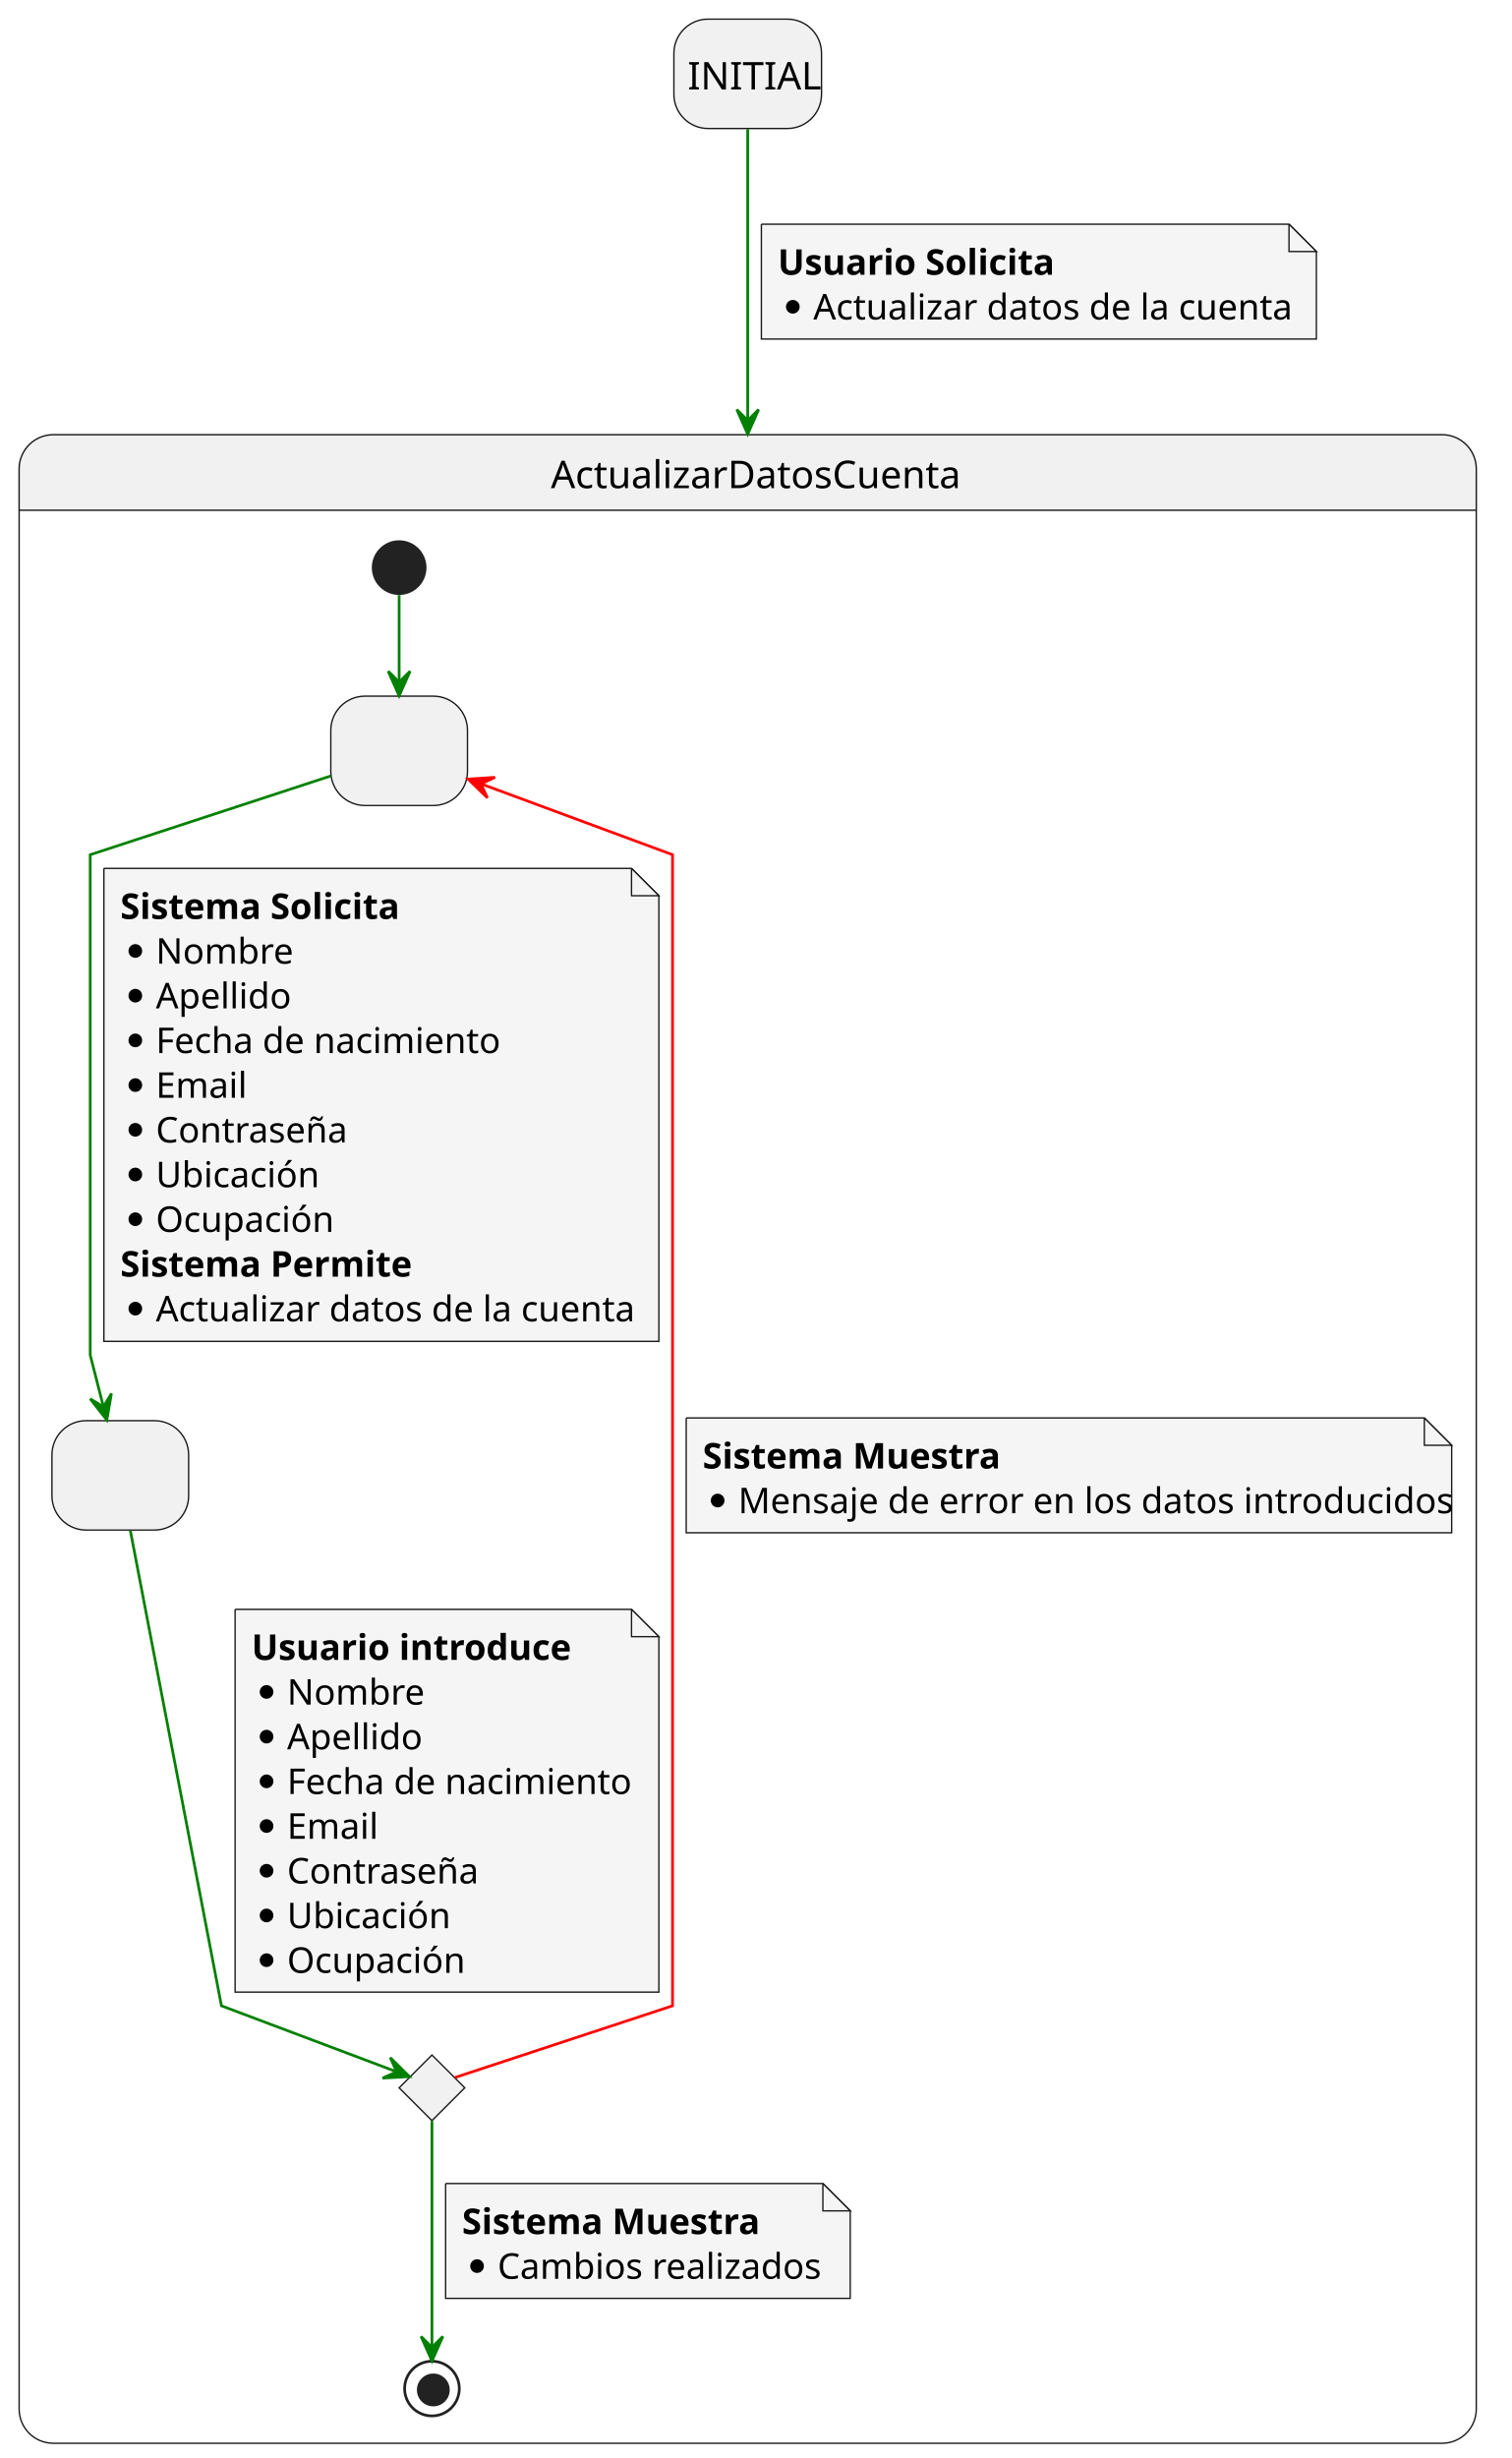
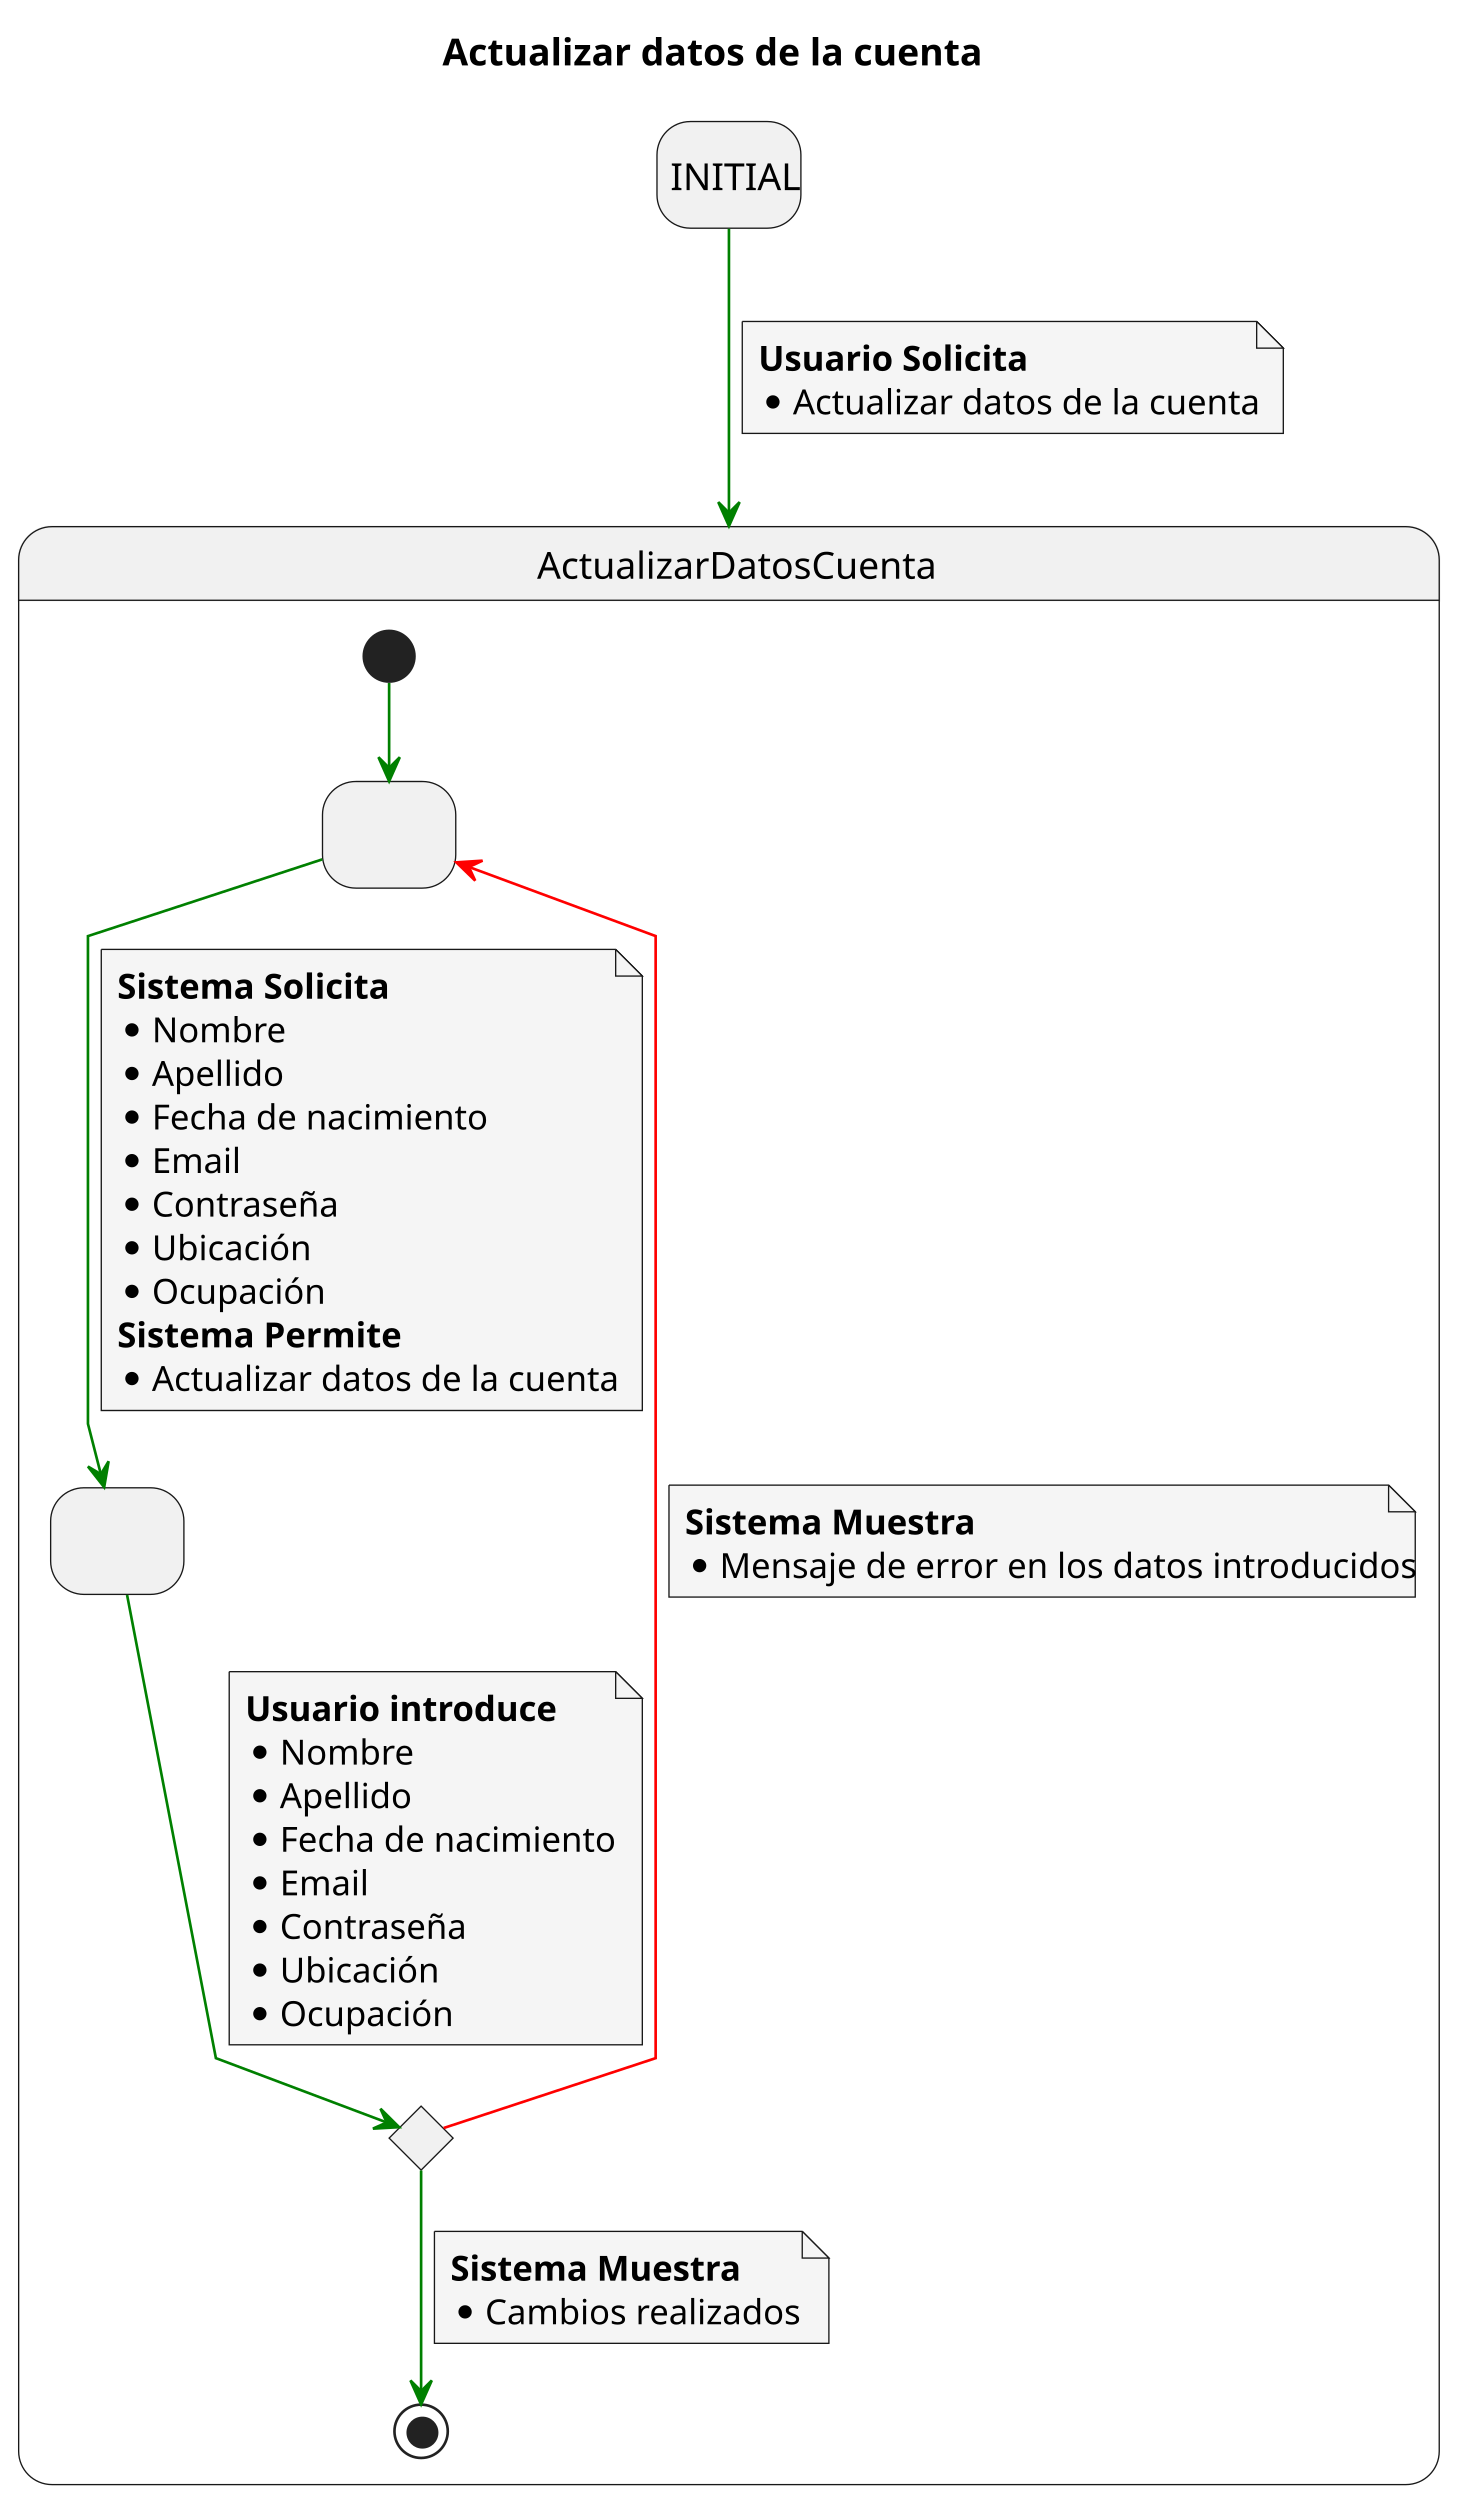
- <svg xmlns="http://www.w3.org/2000/svg" contentStyleType="text/css" height="899px" preserveAspectRatio="none" style="width:553px;height:899px;background:#FFFFFF;" version="1.1" viewBox="0 0 553 899" width="553px" zoomAndPan="magnify">
+ <svg xmlns="http://www.w3.org/2000/svg" contentStyleType="text/css" height="938px" preserveAspectRatio="none" style="width:553px;height:938px;background:#FFFFFF;" version="1.1" viewBox="0 0 553 938" width="553px" zoomAndPan="magnify">
  <defs />
  <g>
-     <rect fill="#F1F1F1" height="40" rx="12.5" ry="12.5" style="stroke:#181818;stroke-width:0.5;" width="54" x="246.5" y="7" />
-     <text fill="#000000" font-family="sans-serif" font-size="14" lengthAdjust="spacing" textLength="44" x="251.5" y="32.728">INITIAL</text>
-     <path d="M19.5,159 L527.5,159 A12.5,12.5 0 0 1 540,171.5 L540,186.609 L7,186.609 L7,171.5 A12.5,12.5 0 0 1 19.5,159 " fill="#F1F1F1" style="stroke:#F1F1F1;stroke-width:1.0;" />
-     <rect fill="none" height="734.609" rx="12.5" ry="12.5" style="stroke:#181818;stroke-width:0.5;" width="533" x="7" y="159" />
-     <line style="stroke:#181818;stroke-width:0.5;" x1="7" x2="540" y1="186.609" y2="186.609" />
-     <text fill="#000000" font-family="sans-serif" font-size="14" lengthAdjust="spacing" textLength="144" x="201.5" y="178.533">ActualizarDatosCuenta</text>
-     <rect fill="#F1F1F1" height="40" rx="12.5" ry="12.5" style="stroke:#181818;stroke-width:0.5;" width="50" x="121" y="254.609" />
-     <text fill="#000000" font-family="sans-serif" font-size="14" lengthAdjust="spacing" textLength="4" x="144" y="280.338"> </text>
-     <rect fill="#F1F1F1" height="40" rx="12.5" ry="12.5" style="stroke:#181818;stroke-width:0.5;" width="50" x="19" y="519.609" />
-     <text fill="#000000" font-family="sans-serif" font-size="14" lengthAdjust="spacing" textLength="4" x="42" y="545.338"> </text>
+     <rect fill="none" height="27.609" id="_title" style="stroke:none;stroke-width:1.0;" width="211" x="161" y="5" />
+     <text fill="#000000" font-family="sans-serif" font-size="14" font-weight="bold" lengthAdjust="spacing" textLength="201" x="166" y="24.533">Actualizar datos de la cuenta</text>
+     <rect fill="#F1F1F1" height="40" rx="12.5" ry="12.5" style="stroke:#181818;stroke-width:0.5;" width="54" x="246.5" y="45.609" />
+     <text fill="#000000" font-family="sans-serif" font-size="14" lengthAdjust="spacing" textLength="44" x="251.5" y="71.338">INITIAL</text>
+     <path d="M19.5,197.609 L527.5,197.609 A12.5,12.5 0 0 1 540,210.109 L540,225.219 L7,225.219 L7,210.109 A12.5,12.5 0 0 1 19.5,197.609 " fill="#F1F1F1" style="stroke:#F1F1F1;stroke-width:1.0;" />
+     <rect fill="none" height="734.609" rx="12.5" ry="12.5" style="stroke:#181818;stroke-width:0.5;" width="533" x="7" y="197.609" />
+     <line style="stroke:#181818;stroke-width:0.5;" x1="7" x2="540" y1="225.219" y2="225.219" />
+     <text fill="#000000" font-family="sans-serif" font-size="14" lengthAdjust="spacing" textLength="144" x="201.5" y="217.143">ActualizarDatosCuenta</text>
+     <rect fill="#F1F1F1" height="40" rx="12.5" ry="12.5" style="stroke:#181818;stroke-width:0.5;" width="50" x="121" y="293.219" />
+     <text fill="#000000" font-family="sans-serif" font-size="14" lengthAdjust="spacing" textLength="4" x="144" y="318.947"> </text>
+     <rect fill="#F1F1F1" height="40" rx="12.5" ry="12.5" style="stroke:#181818;stroke-width:0.5;" width="50" x="19" y="558.219" />
+     <text fill="#000000" font-family="sans-serif" font-size="14" lengthAdjust="spacing" textLength="4" x="42" y="583.947"> </text>
    <g id="elem_4">
-       <polygon fill="#F1F1F1" points="158,751.609,170,763.609,158,775.609,146,763.609,158,751.609" style="stroke:#181818;stroke-width:0.5;" />
+       <polygon fill="#F1F1F1" points="158,790.219,170,802.219,158,814.219,146,802.219,158,790.219" style="stroke:#181818;stroke-width:0.5;" />
    </g>
-     <ellipse cx="146" cy="207.609" fill="#222222" rx="10" ry="10" style="stroke:none;stroke-width:1.0;" />
-     <ellipse cx="158" cy="873.609" fill="none" rx="10" ry="10" style="stroke:#222222;stroke-width:1.0;" />
-     <ellipse cx="158.5" cy="874.109" fill="#222222" rx="6" ry="6" style="stroke:none;stroke-width:1.0;" />
+     <ellipse cx="146" cy="246.219" fill="#222222" rx="10" ry="10" style="stroke:none;stroke-width:1.0;" />
+     <ellipse cx="158" cy="912.219" fill="none" rx="10" ry="10" style="stroke:#222222;stroke-width:1.0;" />
+     <ellipse cx="158.5" cy="912.719" fill="#222222" rx="6" ry="6" style="stroke:none;stroke-width:1.0;" />
    <g id="link_*start*ActualizarDatosCuenta_2">
-       <path d="M146,217.649 C146,225.799 146,238.169 146,249.209 " fill="none" id="*start*ActualizarDatosCuenta-to-2" style="stroke:#008000;stroke-width:1.0;" />
-       <polygon fill="#008000" points="146,254.499,150,245.499,146,249.499,142,245.499,146,254.499" style="stroke:#008000;stroke-width:1.0;" />
+       <path d="M146,256.259 C146,264.409 146,276.779 146,287.819 " fill="none" id="*start*ActualizarDatosCuenta-to-2" style="stroke:#008000;stroke-width:1.0;" />
+       <polygon fill="#008000" points="146,293.109,150,284.109,146,288.109,142,284.109,146,293.109" style="stroke:#008000;stroke-width:1.0;" />
    </g>
    <g id="link_2_3">
-       <path d="M120.92,283.819 C87.63,294.719 33,312.609 33,312.609 C33,312.609 33,495.609 33,495.609 C33,495.609 35.33,504.699 37.84,514.529 " fill="none" id="2-to-3" style="stroke:#008000;stroke-width:1.0;" />
-       <polygon fill="#008000" points="39.08,519.369,40.751,509.663,37.854,514.522,32.995,511.625,39.08,519.369" style="stroke:#008000;stroke-width:1.0;" />
-       <path d="M38,317.609 L38,490.609 L241,490.609 L241,327.609 L231,317.609 L38,317.609 " fill="#F5F5F5" style="stroke:#181818;stroke-width:0.5;" />
-       <path d="M231,317.609 L231,327.609 L241,327.609 L231,317.609 " fill="#F5F5F5" style="stroke:#181818;stroke-width:0.5;" />
-       <text fill="#000000" font-family="sans-serif" font-size="13" font-weight="bold" lengthAdjust="spacing" textLength="103" x="44" y="336.104">Sistema Solicita</text>
-       <ellipse cx="49.5" cy="347.812" fill="#000000" rx="2.5" ry="2.5" style="stroke:#000000;stroke-width:0.0;" />
-       <text fill="#000000" font-family="sans-serif" font-size="13" lengthAdjust="spacing" textLength="45" x="57" y="352.456">Nombre</text>
-       <ellipse cx="49.5" cy="364.164" fill="#000000" rx="2.5" ry="2.5" style="stroke:#000000;stroke-width:0.0;" />
-       <text fill="#000000" font-family="sans-serif" font-size="13" lengthAdjust="spacing" textLength="46" x="57" y="368.808">Apellido</text>
-       <ellipse cx="49.5" cy="380.516" fill="#000000" rx="2.5" ry="2.5" style="stroke:#000000;stroke-width:0.0;" />
-       <text fill="#000000" font-family="sans-serif" font-size="13" lengthAdjust="spacing" textLength="121" x="57" y="385.159">Fecha de nacimiento</text>
-       <ellipse cx="49.5" cy="396.867" fill="#000000" rx="2.5" ry="2.5" style="stroke:#000000;stroke-width:0.0;" />
-       <text fill="#000000" font-family="sans-serif" font-size="13" lengthAdjust="spacing" textLength="33" x="57" y="401.511">Email</text>
-       <ellipse cx="49.5" cy="413.219" fill="#000000" rx="2.5" ry="2.5" style="stroke:#000000;stroke-width:0.0;" />
-       <text fill="#000000" font-family="sans-serif" font-size="13" lengthAdjust="spacing" textLength="66" x="57" y="417.862">Contraseña</text>
-       <ellipse cx="49.5" cy="429.57" fill="#000000" rx="2.5" ry="2.5" style="stroke:#000000;stroke-width:0.0;" />
-       <text fill="#000000" font-family="sans-serif" font-size="13" lengthAdjust="spacing" textLength="57" x="57" y="434.214">Ubicación</text>
-       <ellipse cx="49.5" cy="445.922" fill="#000000" rx="2.5" ry="2.5" style="stroke:#000000;stroke-width:0.0;" />
-       <text fill="#000000" font-family="sans-serif" font-size="13" lengthAdjust="spacing" textLength="62" x="57" y="450.565">Ocupación</text>
-       <text fill="#000000" font-family="sans-serif" font-size="13" font-weight="bold" lengthAdjust="spacing" textLength="105" x="44" y="466.917">Sistema Permite</text>
-       <ellipse cx="49.5" cy="478.625" fill="#000000" rx="2.5" ry="2.5" style="stroke:#000000;stroke-width:0.0;" />
-       <text fill="#000000" font-family="sans-serif" font-size="13" lengthAdjust="spacing" textLength="169" x="57" y="483.269">Actualizar datos de la cuenta</text>
+       <path d="M120.92,322.429 C87.63,333.329 33,351.219 33,351.219 C33,351.219 33,534.219 33,534.219 C33,534.219 35.33,543.309 37.84,553.139 " fill="none" id="2-to-3" style="stroke:#008000;stroke-width:1.0;" />
+       <polygon fill="#008000" points="39.08,557.979,40.751,548.273,37.854,553.131,32.995,550.234,39.08,557.979" style="stroke:#008000;stroke-width:1.0;" />
+       <path d="M38,356.219 L38,529.219 L241,529.219 L241,366.219 L231,356.219 L38,356.219 " fill="#F5F5F5" style="stroke:#181818;stroke-width:0.5;" />
+       <path d="M231,356.219 L231,366.219 L241,366.219 L231,356.219 " fill="#F5F5F5" style="stroke:#181818;stroke-width:0.5;" />
+       <text fill="#000000" font-family="sans-serif" font-size="13" font-weight="bold" lengthAdjust="spacing" textLength="103" x="44" y="374.714">Sistema Solicita</text>
+       <ellipse cx="49.5" cy="386.422" fill="#000000" rx="2.5" ry="2.5" style="stroke:#000000;stroke-width:0.0;" />
+       <text fill="#000000" font-family="sans-serif" font-size="13" lengthAdjust="spacing" textLength="45" x="57" y="391.065">Nombre</text>
+       <ellipse cx="49.5" cy="402.773" fill="#000000" rx="2.5" ry="2.5" style="stroke:#000000;stroke-width:0.0;" />
+       <text fill="#000000" font-family="sans-serif" font-size="13" lengthAdjust="spacing" textLength="46" x="57" y="407.417">Apellido</text>
+       <ellipse cx="49.5" cy="419.125" fill="#000000" rx="2.5" ry="2.5" style="stroke:#000000;stroke-width:0.0;" />
+       <text fill="#000000" font-family="sans-serif" font-size="13" lengthAdjust="spacing" textLength="121" x="57" y="423.769">Fecha de nacimiento</text>
+       <ellipse cx="49.5" cy="435.477" fill="#000000" rx="2.5" ry="2.5" style="stroke:#000000;stroke-width:0.0;" />
+       <text fill="#000000" font-family="sans-serif" font-size="13" lengthAdjust="spacing" textLength="33" x="57" y="440.12">Email</text>
+       <ellipse cx="49.5" cy="451.828" fill="#000000" rx="2.5" ry="2.5" style="stroke:#000000;stroke-width:0.0;" />
+       <text fill="#000000" font-family="sans-serif" font-size="13" lengthAdjust="spacing" textLength="66" x="57" y="456.472">Contraseña</text>
+       <ellipse cx="49.5" cy="468.18" fill="#000000" rx="2.5" ry="2.5" style="stroke:#000000;stroke-width:0.0;" />
+       <text fill="#000000" font-family="sans-serif" font-size="13" lengthAdjust="spacing" textLength="57" x="57" y="472.823">Ubicación</text>
+       <ellipse cx="49.5" cy="484.531" fill="#000000" rx="2.5" ry="2.5" style="stroke:#000000;stroke-width:0.0;" />
+       <text fill="#000000" font-family="sans-serif" font-size="13" lengthAdjust="spacing" textLength="62" x="57" y="489.175">Ocupación</text>
+       <text fill="#000000" font-family="sans-serif" font-size="13" font-weight="bold" lengthAdjust="spacing" textLength="105" x="44" y="505.526">Sistema Permite</text>
+       <ellipse cx="49.5" cy="517.234" fill="#000000" rx="2.5" ry="2.5" style="stroke:#000000;stroke-width:0.0;" />
+       <text fill="#000000" font-family="sans-serif" font-size="13" lengthAdjust="spacing" textLength="169" x="57" y="521.878">Actualizar datos de la cuenta</text>
    </g>
    <g id="link_3_4">
-       <path d="M47.68,559.819 C57.04,608.639 81,733.609 81,733.609 C81,733.609 122.91,749.389 144.89,757.669 " fill="none" id="3-to-4" style="stroke:#008000;stroke-width:1.0;" />
-       <polygon fill="#008000" points="149.76,759.509,142.763,752.578,145.085,757.736,139.927,760.058,149.76,759.509" style="stroke:#008000;stroke-width:1.0;" />
-       <path d="M86,588.609 L86,728.609 L241,728.609 L241,598.609 L231,588.609 L86,588.609 " fill="#F5F5F5" style="stroke:#181818;stroke-width:0.5;" />
-       <path d="M231,588.609 L231,598.609 L241,598.609 L231,588.609 " fill="#F5F5F5" style="stroke:#181818;stroke-width:0.5;" />
-       <text fill="#000000" font-family="sans-serif" font-size="13" font-weight="bold" lengthAdjust="spacing" textLength="112" x="92" y="607.105">Usuario introduce</text>
-       <ellipse cx="97.5" cy="618.812" fill="#000000" rx="2.5" ry="2.5" style="stroke:#000000;stroke-width:0.0;" />
-       <text fill="#000000" font-family="sans-serif" font-size="13" lengthAdjust="spacing" textLength="45" x="105" y="623.456">Nombre</text>
-       <ellipse cx="97.5" cy="635.164" fill="#000000" rx="2.5" ry="2.5" style="stroke:#000000;stroke-width:0.0;" />
-       <text fill="#000000" font-family="sans-serif" font-size="13" lengthAdjust="spacing" textLength="46" x="105" y="639.808">Apellido</text>
-       <ellipse cx="97.5" cy="651.516" fill="#000000" rx="2.5" ry="2.5" style="stroke:#000000;stroke-width:0.0;" />
-       <text fill="#000000" font-family="sans-serif" font-size="13" lengthAdjust="spacing" textLength="121" x="105" y="656.159">Fecha de nacimiento</text>
-       <ellipse cx="97.5" cy="667.867" fill="#000000" rx="2.5" ry="2.5" style="stroke:#000000;stroke-width:0.0;" />
-       <text fill="#000000" font-family="sans-serif" font-size="13" lengthAdjust="spacing" textLength="33" x="105" y="672.511">Email</text>
-       <ellipse cx="97.5" cy="684.219" fill="#000000" rx="2.5" ry="2.5" style="stroke:#000000;stroke-width:0.0;" />
-       <text fill="#000000" font-family="sans-serif" font-size="13" lengthAdjust="spacing" textLength="66" x="105" y="688.862">Contraseña</text>
-       <ellipse cx="97.5" cy="700.57" fill="#000000" rx="2.5" ry="2.5" style="stroke:#000000;stroke-width:0.0;" />
-       <text fill="#000000" font-family="sans-serif" font-size="13" lengthAdjust="spacing" textLength="57" x="105" y="705.214">Ubicación</text>
-       <ellipse cx="97.5" cy="716.922" fill="#000000" rx="2.5" ry="2.5" style="stroke:#000000;stroke-width:0.0;" />
-       <text fill="#000000" font-family="sans-serif" font-size="13" lengthAdjust="spacing" textLength="62" x="105" y="721.565">Ocupación</text>
+       <path d="M47.68,598.429 C57.04,647.249 81,772.219 81,772.219 C81,772.219 122.91,787.999 144.89,796.279 " fill="none" id="3-to-4" style="stroke:#008000;stroke-width:1.0;" />
+       <polygon fill="#008000" points="149.76,798.119,142.763,791.188,145.085,796.346,139.927,798.668,149.76,798.119" style="stroke:#008000;stroke-width:1.0;" />
+       <path d="M86,627.219 L86,767.219 L241,767.219 L241,637.219 L231,627.219 L86,627.219 " fill="#F5F5F5" style="stroke:#181818;stroke-width:0.5;" />
+       <path d="M231,627.219 L231,637.219 L241,637.219 L231,627.219 " fill="#F5F5F5" style="stroke:#181818;stroke-width:0.5;" />
+       <text fill="#000000" font-family="sans-serif" font-size="13" font-weight="bold" lengthAdjust="spacing" textLength="112" x="92" y="645.714">Usuario introduce</text>
+       <ellipse cx="97.5" cy="657.422" fill="#000000" rx="2.5" ry="2.5" style="stroke:#000000;stroke-width:0.0;" />
+       <text fill="#000000" font-family="sans-serif" font-size="13" lengthAdjust="spacing" textLength="45" x="105" y="662.065">Nombre</text>
+       <ellipse cx="97.5" cy="673.773" fill="#000000" rx="2.5" ry="2.5" style="stroke:#000000;stroke-width:0.0;" />
+       <text fill="#000000" font-family="sans-serif" font-size="13" lengthAdjust="spacing" textLength="46" x="105" y="678.417">Apellido</text>
+       <ellipse cx="97.5" cy="690.125" fill="#000000" rx="2.5" ry="2.5" style="stroke:#000000;stroke-width:0.0;" />
+       <text fill="#000000" font-family="sans-serif" font-size="13" lengthAdjust="spacing" textLength="121" x="105" y="694.769">Fecha de nacimiento</text>
+       <ellipse cx="97.5" cy="706.477" fill="#000000" rx="2.5" ry="2.5" style="stroke:#000000;stroke-width:0.0;" />
+       <text fill="#000000" font-family="sans-serif" font-size="13" lengthAdjust="spacing" textLength="33" x="105" y="711.12">Email</text>
+       <ellipse cx="97.5" cy="722.828" fill="#000000" rx="2.5" ry="2.5" style="stroke:#000000;stroke-width:0.0;" />
+       <text fill="#000000" font-family="sans-serif" font-size="13" lengthAdjust="spacing" textLength="66" x="105" y="727.472">Contraseña</text>
+       <ellipse cx="97.5" cy="739.18" fill="#000000" rx="2.5" ry="2.5" style="stroke:#000000;stroke-width:0.0;" />
+       <text fill="#000000" font-family="sans-serif" font-size="13" lengthAdjust="spacing" textLength="57" x="105" y="743.823">Ubicación</text>
+       <ellipse cx="97.5" cy="755.531" fill="#000000" rx="2.5" ry="2.5" style="stroke:#000000;stroke-width:0.0;" />
+       <text fill="#000000" font-family="sans-serif" font-size="13" lengthAdjust="spacing" textLength="62" x="105" y="760.175">Ocupación</text>
    </g>
    <g id="link_4_*end*ActualizarDatosCuenta">
-       <path d="M158,775.759 C158,795.539 158,836.699 158,858.449 " fill="none" id="4-to-*end*ActualizarDatosCuenta" style="stroke:#008000;stroke-width:1.0;" />
-       <polygon fill="#008000" points="158,863.529,162,854.529,158,858.529,154,854.529,158,863.529" style="stroke:#008000;stroke-width:1.0;" />
-       <path d="M163,798.609 L163,840.609 L311,840.609 L311,808.609 L301,798.609 L163,798.609 " fill="#F5F5F5" style="stroke:#181818;stroke-width:0.5;" />
-       <path d="M301,798.609 L301,808.609 L311,808.609 L301,798.609 " fill="#F5F5F5" style="stroke:#181818;stroke-width:0.5;" />
-       <text fill="#000000" font-family="sans-serif" font-size="13" font-weight="bold" lengthAdjust="spacing" textLength="105" x="169" y="817.105">Sistema Muestra</text>
-       <ellipse cx="174.5" cy="828.812" fill="#000000" rx="2.5" ry="2.5" style="stroke:#000000;stroke-width:0.0;" />
-       <text fill="#000000" font-family="sans-serif" font-size="13" lengthAdjust="spacing" textLength="114" x="182" y="833.456">Cambios realizados</text>
+       <path d="M158,814.369 C158,834.149 158,875.309 158,897.059 " fill="none" id="4-to-*end*ActualizarDatosCuenta" style="stroke:#008000;stroke-width:1.0;" />
+       <polygon fill="#008000" points="158,902.139,162,893.139,158,897.139,154,893.139,158,902.139" style="stroke:#008000;stroke-width:1.0;" />
+       <path d="M163,837.219 L163,879.219 L311,879.219 L311,847.219 L301,837.219 L163,837.219 " fill="#F5F5F5" style="stroke:#181818;stroke-width:0.5;" />
+       <path d="M301,837.219 L301,847.219 L311,847.219 L301,837.219 " fill="#F5F5F5" style="stroke:#181818;stroke-width:0.5;" />
+       <text fill="#000000" font-family="sans-serif" font-size="13" font-weight="bold" lengthAdjust="spacing" textLength="105" x="169" y="855.714">Sistema Muestra</text>
+       <ellipse cx="174.5" cy="867.422" fill="#000000" rx="2.5" ry="2.5" style="stroke:#000000;stroke-width:0.0;" />
+       <text fill="#000000" font-family="sans-serif" font-size="13" lengthAdjust="spacing" textLength="114" x="182" y="872.065">Cambios realizados</text>
    </g>
    <g id="link_4_2">
-       <path d="M166.44,759.829 C188.46,752.569 246,733.609 246,733.609 C246,733.609 246,312.609 246,312.609 C246,312.609 205.66,297.679 176.22,286.789 " fill="none" id="4-to-2" style="stroke:#FF0000;stroke-width:1.0;" />
-       <polygon fill="#FF0000" points="171.23,284.949,178.289,291.817,175.921,286.68,181.058,284.312,171.23,284.949" style="stroke:#FF0000;stroke-width:1.0;" />
-       <path d="M251,518.609 L251,560.609 L531,560.609 L531,528.609 L521,518.609 L251,518.609 " fill="#F5F5F5" style="stroke:#181818;stroke-width:0.5;" />
-       <path d="M521,518.609 L521,528.609 L531,528.609 L521,518.609 " fill="#F5F5F5" style="stroke:#181818;stroke-width:0.5;" />
-       <text fill="#000000" font-family="sans-serif" font-size="13" font-weight="bold" lengthAdjust="spacing" textLength="105" x="257" y="537.105">Sistema Muestra</text>
-       <ellipse cx="262.5" cy="548.812" fill="#000000" rx="2.5" ry="2.5" style="stroke:#000000;stroke-width:0.0;" />
-       <text fill="#000000" font-family="sans-serif" font-size="13" lengthAdjust="spacing" textLength="246" x="270" y="553.456">Mensaje de error en los datos introducidos</text>
+       <path d="M166.44,798.439 C188.46,791.179 246,772.219 246,772.219 C246,772.219 246,351.219 246,351.219 C246,351.219 205.66,336.289 176.22,325.399 " fill="none" id="4-to-2" style="stroke:#FF0000;stroke-width:1.0;" />
+       <polygon fill="#FF0000" points="171.23,323.559,178.289,330.426,175.921,325.289,181.058,322.921,171.23,323.559" style="stroke:#FF0000;stroke-width:1.0;" />
+       <path d="M251,557.219 L251,599.219 L531,599.219 L531,567.219 L521,557.219 L251,557.219 " fill="#F5F5F5" style="stroke:#181818;stroke-width:0.5;" />
+       <path d="M521,557.219 L521,567.219 L531,567.219 L521,557.219 " fill="#F5F5F5" style="stroke:#181818;stroke-width:0.5;" />
+       <text fill="#000000" font-family="sans-serif" font-size="13" font-weight="bold" lengthAdjust="spacing" textLength="105" x="257" y="575.714">Sistema Muestra</text>
+       <ellipse cx="262.5" cy="587.422" fill="#000000" rx="2.5" ry="2.5" style="stroke:#000000;stroke-width:0.0;" />
+       <text fill="#000000" font-family="sans-serif" font-size="13" lengthAdjust="spacing" textLength="246" x="270" y="592.065">Mensaje de error en los datos introducidos</text>
    </g>
    <g id="link_startState_ActualizarDatosCuenta">
-       <path d="M273.5,47.2 C273.5,68.99 273.5,107.58 273.5,153.71 " fill="none" id="startState-to-ActualizarDatosCuenta" style="stroke:#008000;stroke-width:1.0;" />
-       <polygon fill="#008000" points="273.5,158.78,277.5,149.78,273.5,153.78,269.5,149.78,273.5,158.78" style="stroke:#008000;stroke-width:1.0;" />
-       <path d="M278.5,82 L278.5,124 L481.5,124 L481.5,92 L471.5,82 L278.5,82 " fill="#F5F5F5" style="stroke:#181818;stroke-width:0.5;" />
-       <path d="M471.5,82 L471.5,92 L481.5,92 L471.5,82 " fill="#F5F5F5" style="stroke:#181818;stroke-width:0.5;" />
-       <text fill="#000000" font-family="sans-serif" font-size="13" font-weight="bold" lengthAdjust="spacing" textLength="100" x="284.5" y="100.495">Usuario Solicita</text>
-       <ellipse cx="290" cy="112.203" fill="#000000" rx="2.5" ry="2.5" style="stroke:#000000;stroke-width:0.0;" />
-       <text fill="#000000" font-family="sans-serif" font-size="13" lengthAdjust="spacing" textLength="169" x="297.5" y="116.847">Actualizar datos de la cuenta</text>
+       <path d="M273.5,85.809 C273.5,107.599 273.5,146.189 273.5,192.319 " fill="none" id="startState-to-ActualizarDatosCuenta" style="stroke:#008000;stroke-width:1.0;" />
+       <polygon fill="#008000" points="273.5,197.389,277.5,188.389,273.5,192.389,269.5,188.389,273.5,197.389" style="stroke:#008000;stroke-width:1.0;" />
+       <path d="M278.5,120.609 L278.5,162.609 L481.5,162.609 L481.5,130.609 L471.5,120.609 L278.5,120.609 " fill="#F5F5F5" style="stroke:#181818;stroke-width:0.5;" />
+       <path d="M471.5,120.609 L471.5,130.609 L481.5,130.609 L471.5,120.609 " fill="#F5F5F5" style="stroke:#181818;stroke-width:0.5;" />
+       <text fill="#000000" font-family="sans-serif" font-size="13" font-weight="bold" lengthAdjust="spacing" textLength="100" x="284.5" y="139.105">Usuario Solicita</text>
+       <ellipse cx="290" cy="150.812" fill="#000000" rx="2.5" ry="2.5" style="stroke:#000000;stroke-width:0.0;" />
+       <text fill="#000000" font-family="sans-serif" font-size="13" lengthAdjust="spacing" textLength="169" x="297.5" y="155.456">Actualizar datos de la cuenta</text>
    </g>
  </g>
</svg>
